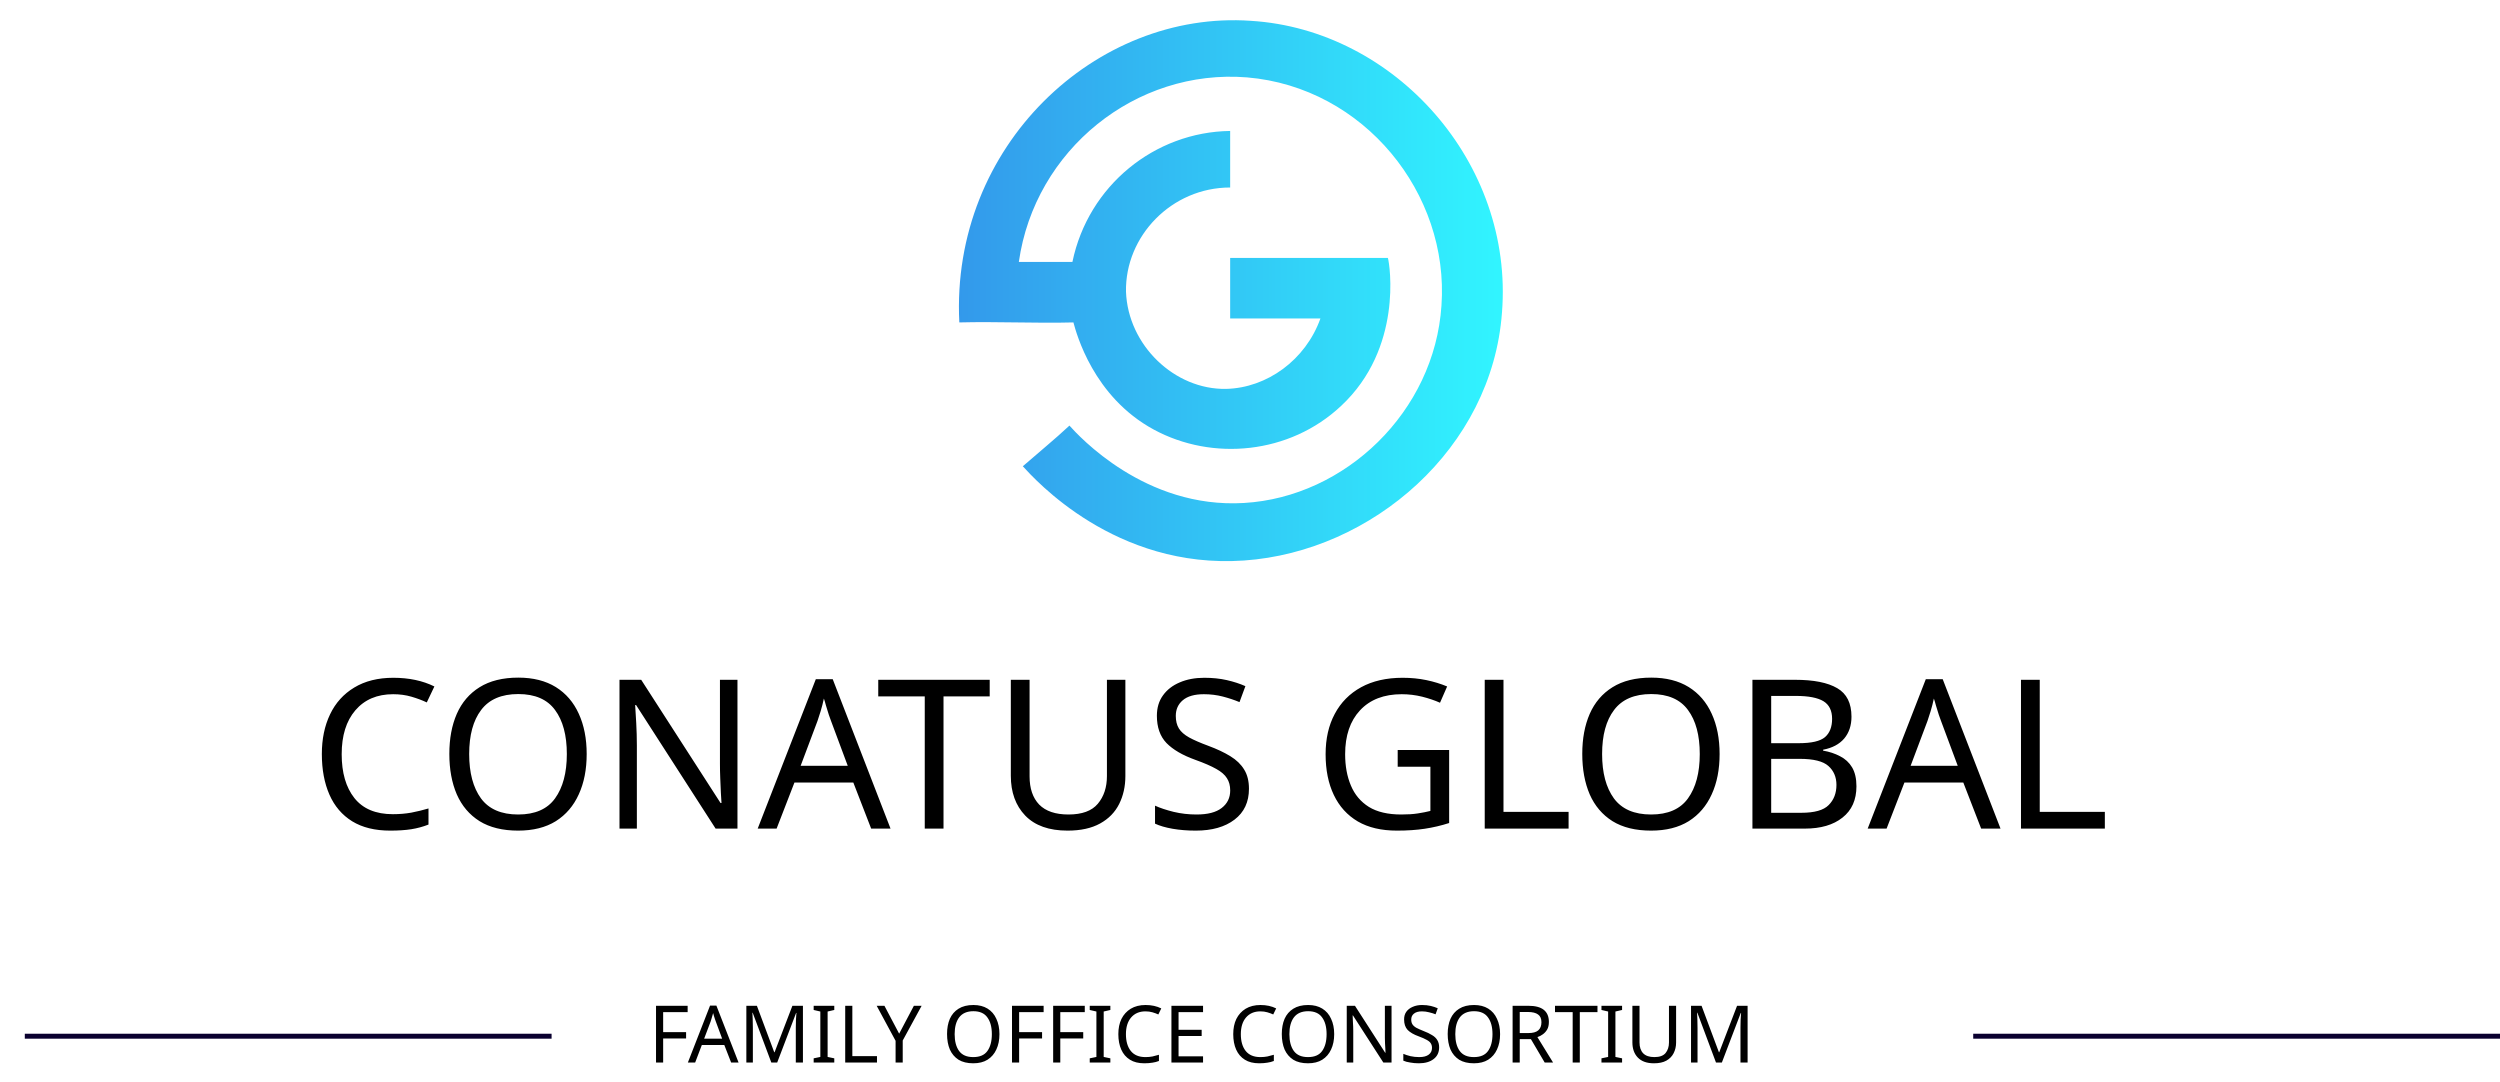
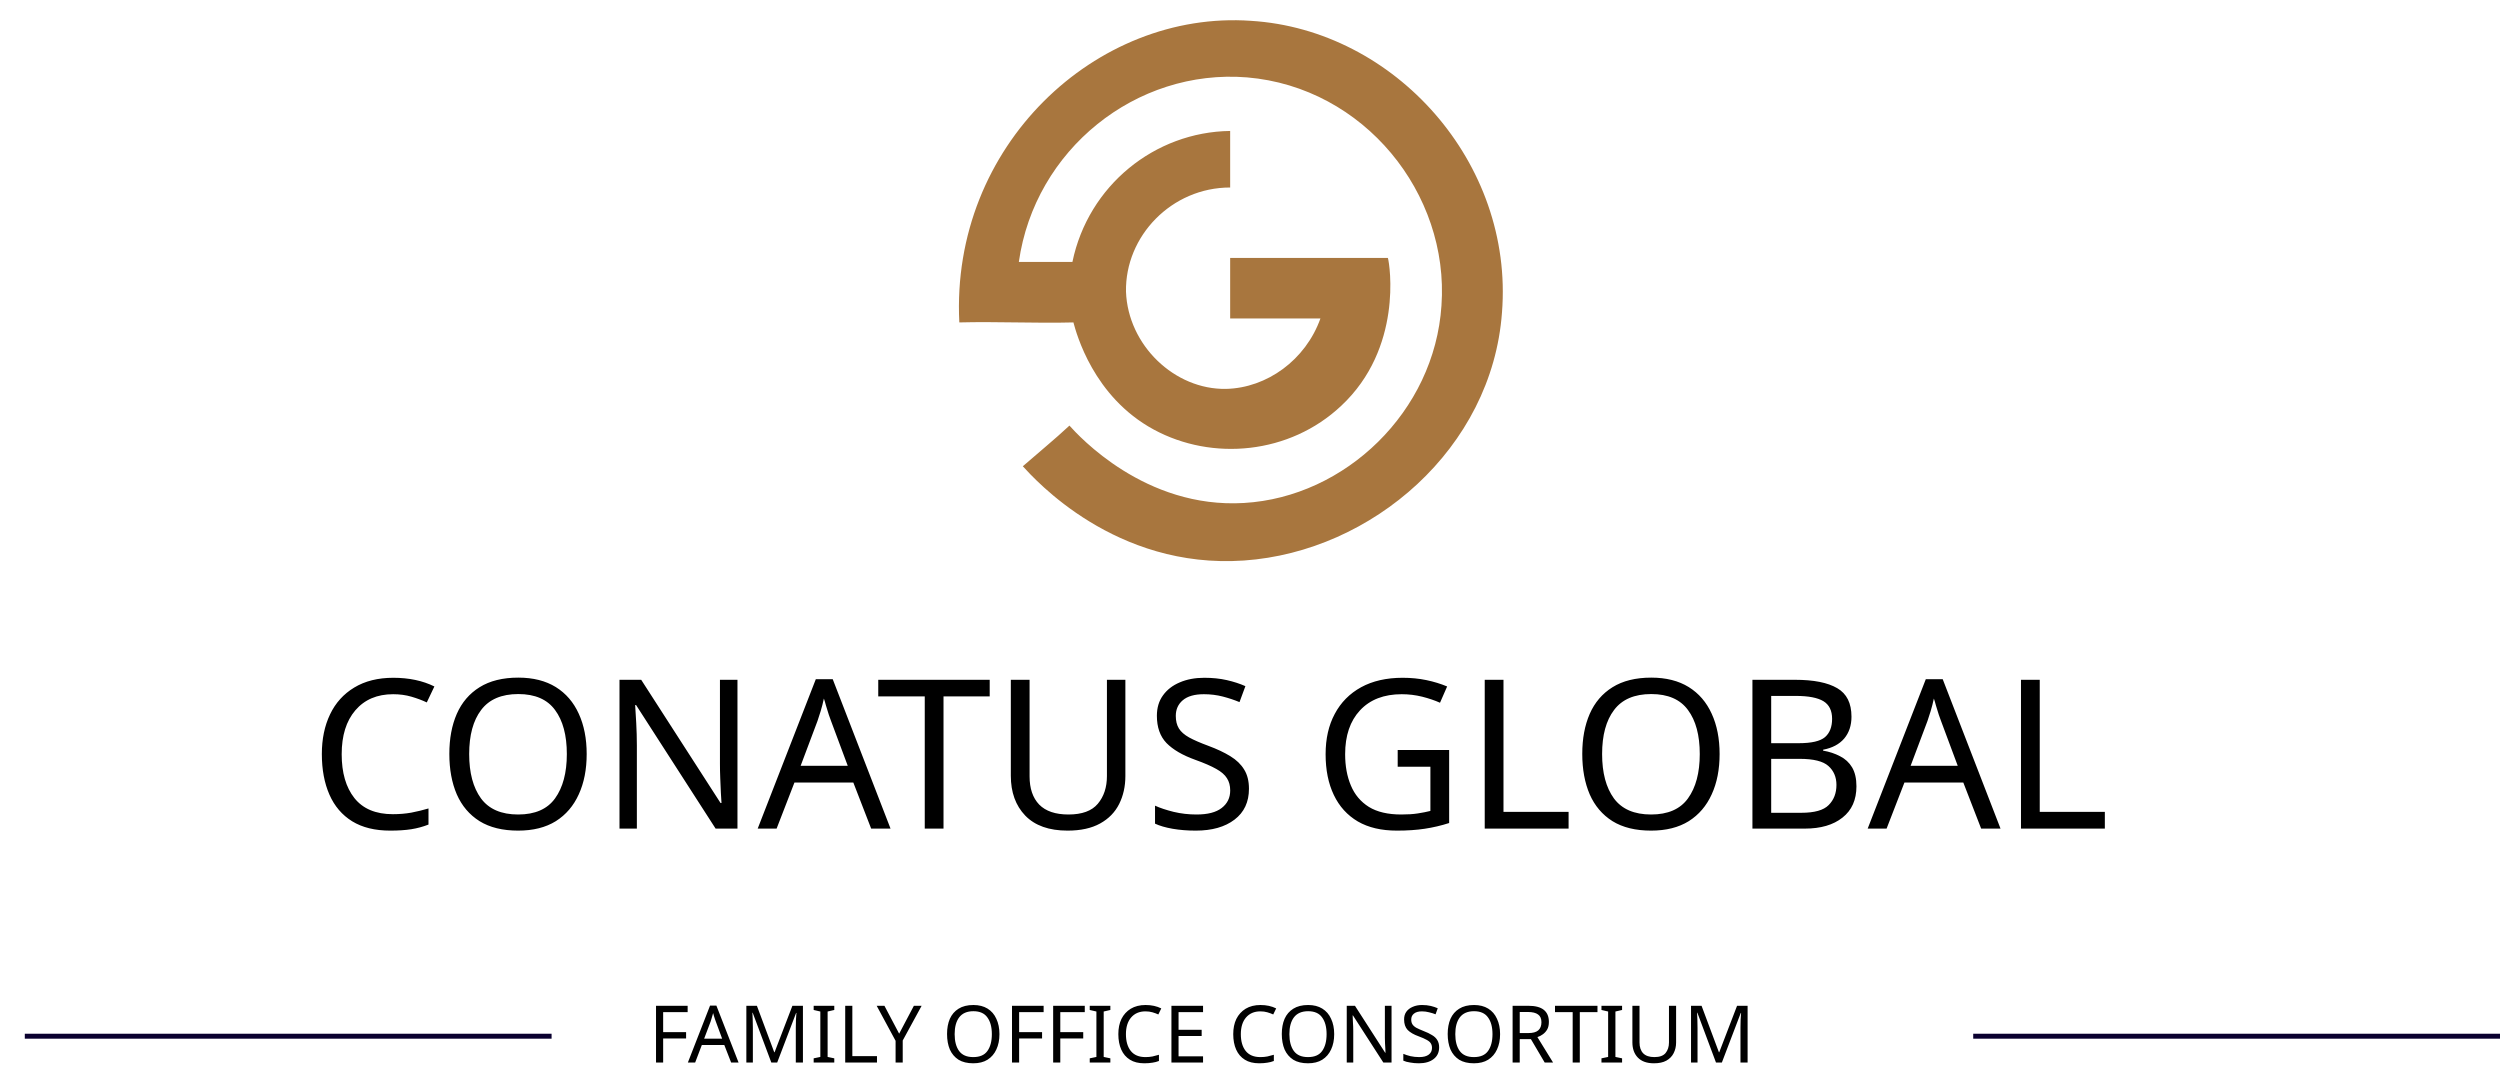
<svg xmlns="http://www.w3.org/2000/svg" version="1.1" id="Layer_1" x="0px" y="0px" viewBox="0 0 252 109" style="enable-background:new 0 0 252 109;" xml:space="preserve">
  <style type="text/css">
	.st0{fill:#0A002F;}
- 	.st1{fill:url(#SVGID_1_);}
+ 	.st1{fill:#A8763E;}
	.st2{fill:none;}
	.st3{font-family:'ArialMT';}
	.st4{font-size:21px;}
	.st5{font-size:8px;}
</style>
  <path class="st0" d="M252,104.2h-53.1v0.5H252V104.2z" />
  <path class="st0" d="M55.6,104.2H2.5v0.5h53.1V104.2z" />
-   <linearGradient id="SVGID_1_" gradientUnits="userSpaceOnUse" x1="96.661" y1="80.7" x2="151.483" y2="80.7" gradientTransform="matrix(1 0 0 -1 0 110)">
-     <stop offset="0" style="stop-color:#3399EB" />
-     <stop offset="1" style="stop-color:#31F5FF" />
-   </linearGradient>
  <path class="st1" d="M135.2,40.9c-5.2,4.9-13,5.6-18.9,2.4c-6.1-3.3-7.8-9.7-8.1-10.8c-3.8,0.1-7.7-0.1-11.5,0  C95.8,14.7,110.5,1,126.1,2.1c14.5,0.9,26.5,14.3,25.3,29.4c-1,13.7-13.1,24.1-26,25c-13,0.9-21.1-8.2-22.3-9.5  c1.6-1.4,3.2-2.7,4.7-4.1c0.9,1,7.6,8.4,17.6,7.8c10.2-0.6,19.2-9.2,19.9-19.9c0.8-11.3-7.8-22-19.6-23c-11.2-0.9-21.4,7.3-23,18.6  c1.8,0,3.6,0,5.4,0c1.6-7.7,8.3-13.1,15.9-13.2c0,1.9,0,3.8,0,5.7c-5.9,0-10.6,4.9-10.5,10.5c0.2,5.4,4.9,9.9,10.1,9.8  c4.1-0.1,8-2.9,9.5-7.1c-3,0-6.1,0-9.1,0c0-1.9,0-6.1,0-6.1c5.3,0,10.6,0,15.9,0C140.1,26.7,141.4,35.1,135.2,40.9z" />
  <rect x="5.5" y="68.6" class="st2" width="243.6" height="33.8" />
  <text transform="matrix(1 0 0 1 31.1606 83.5234)" class="st3 st4">CONATUS GLOBAL</text>
  <rect x="5.5" y="100" class="st2" width="243.6" height="33.8" />
  <text transform="matrix(1 0 0 1 65.3457 107.1018)" class="st3 st5">FAMILY OFFICE CONSORTIUM</text>
</svg>
